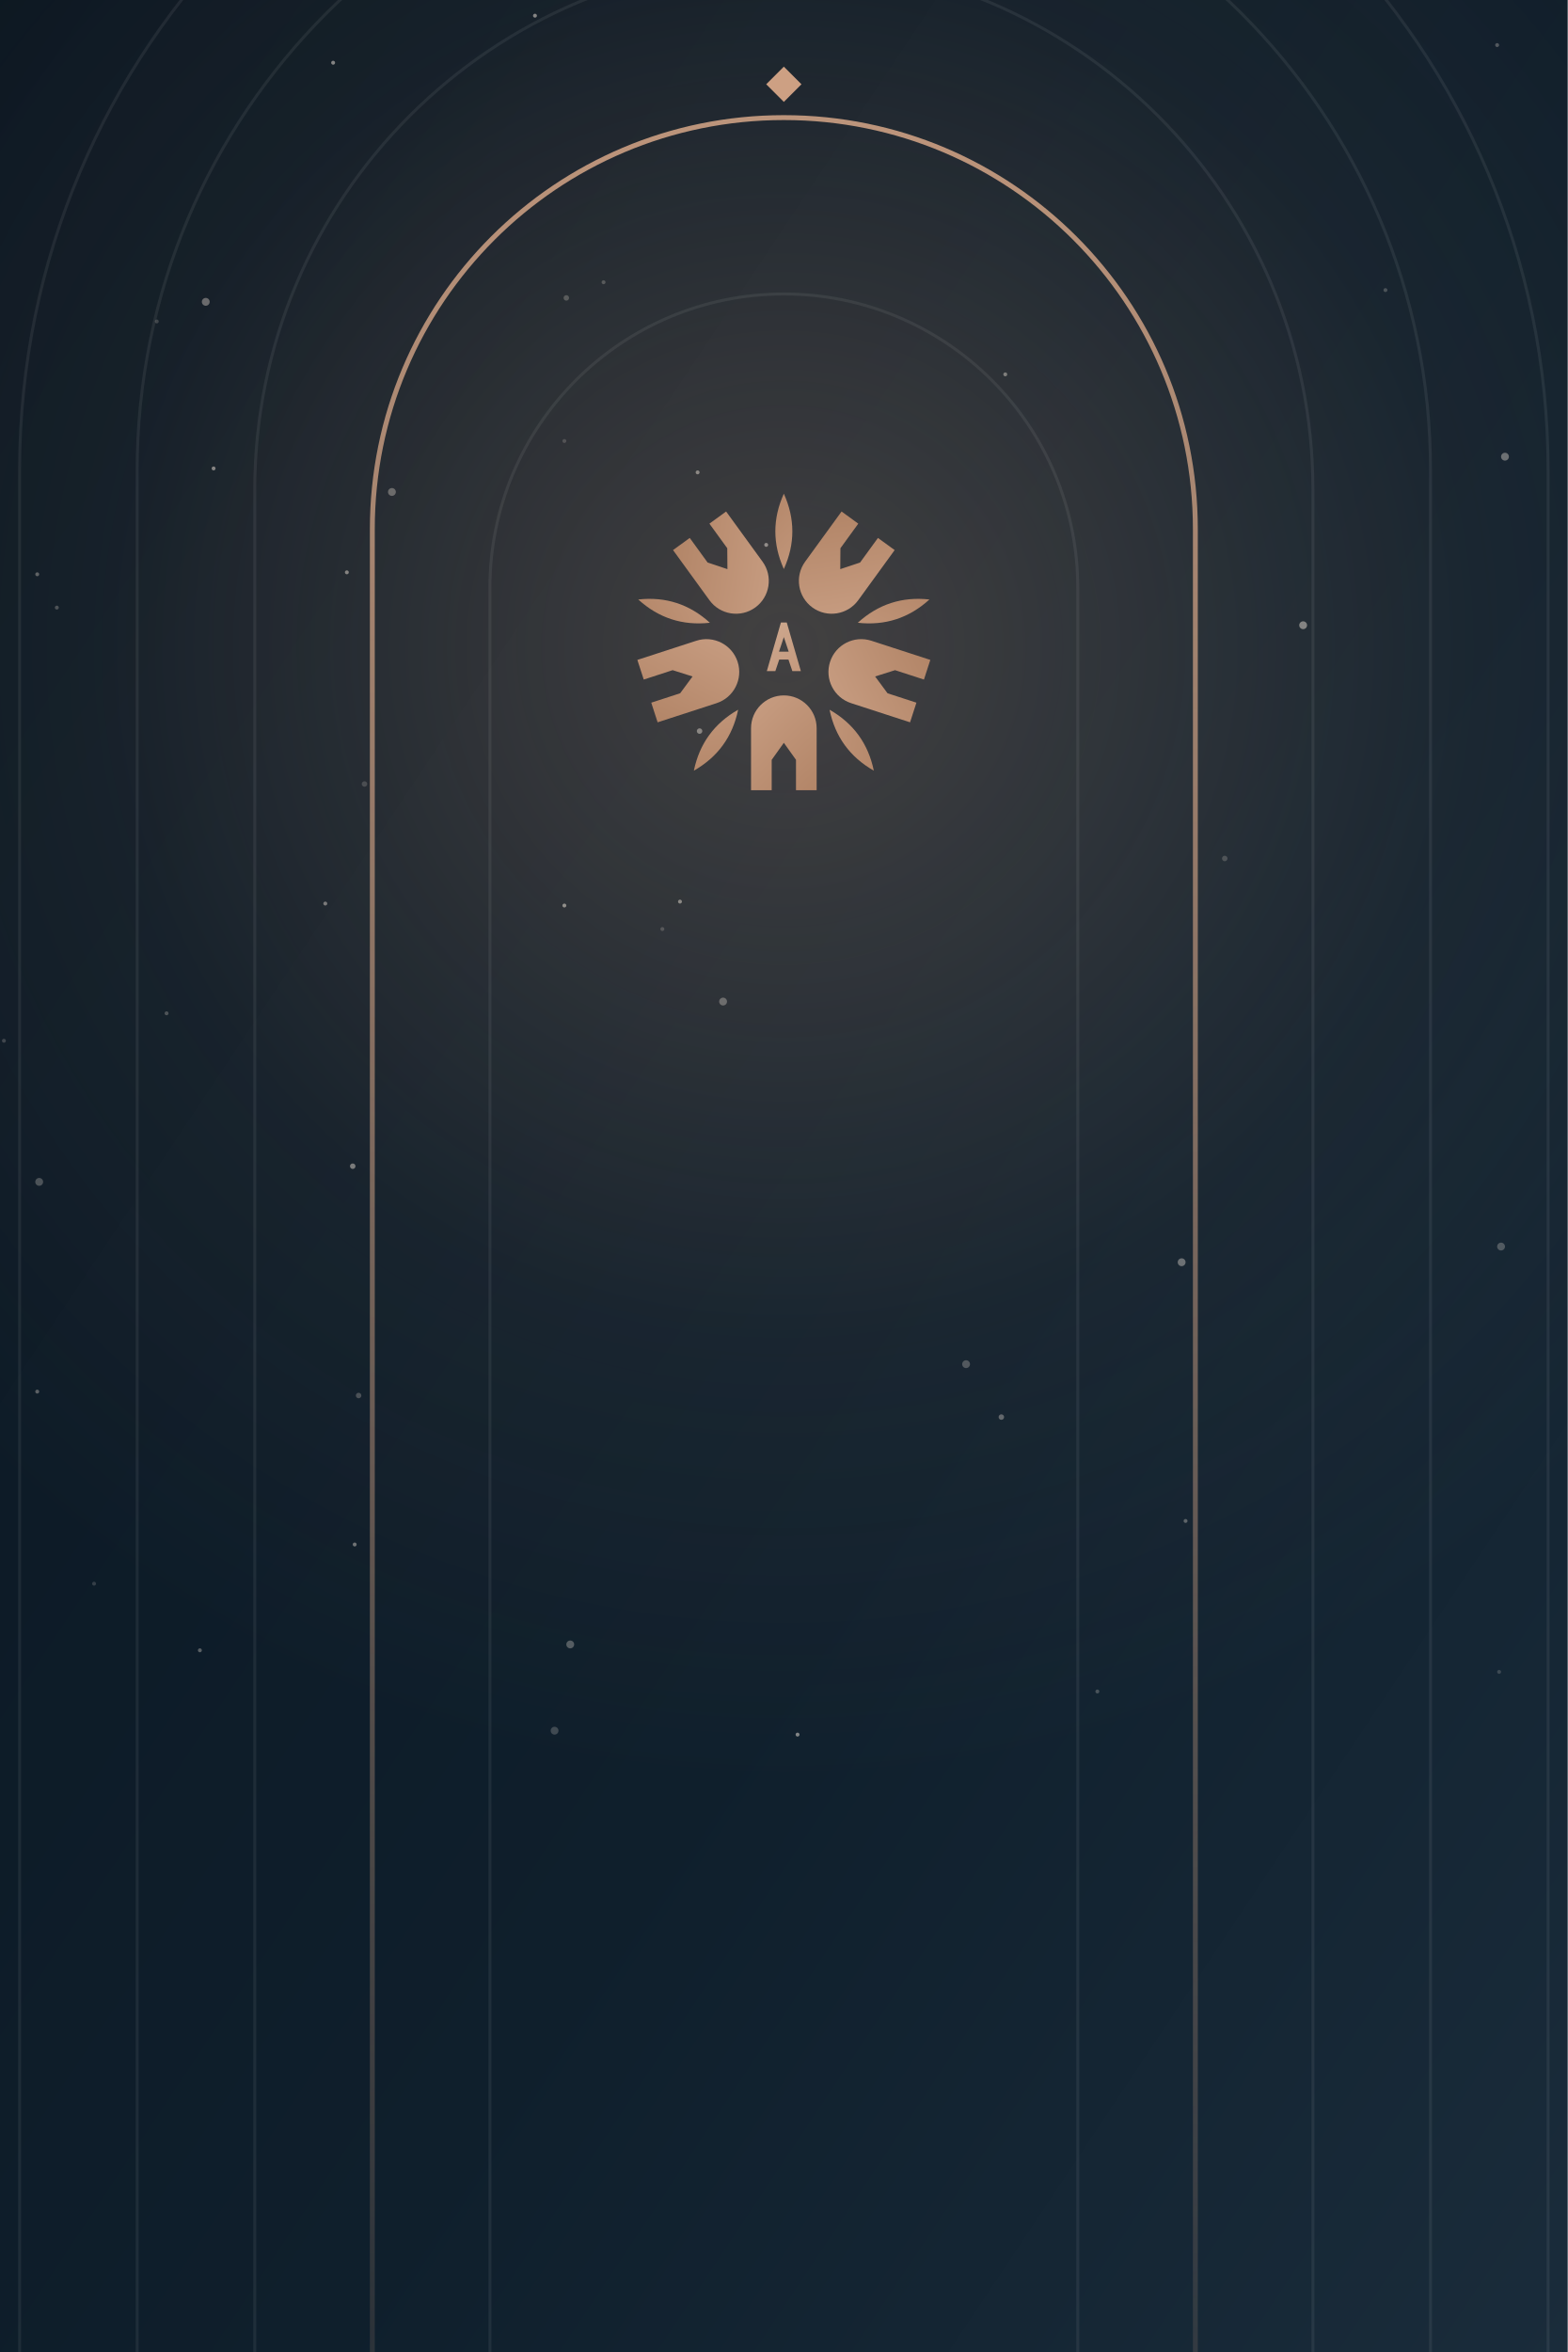
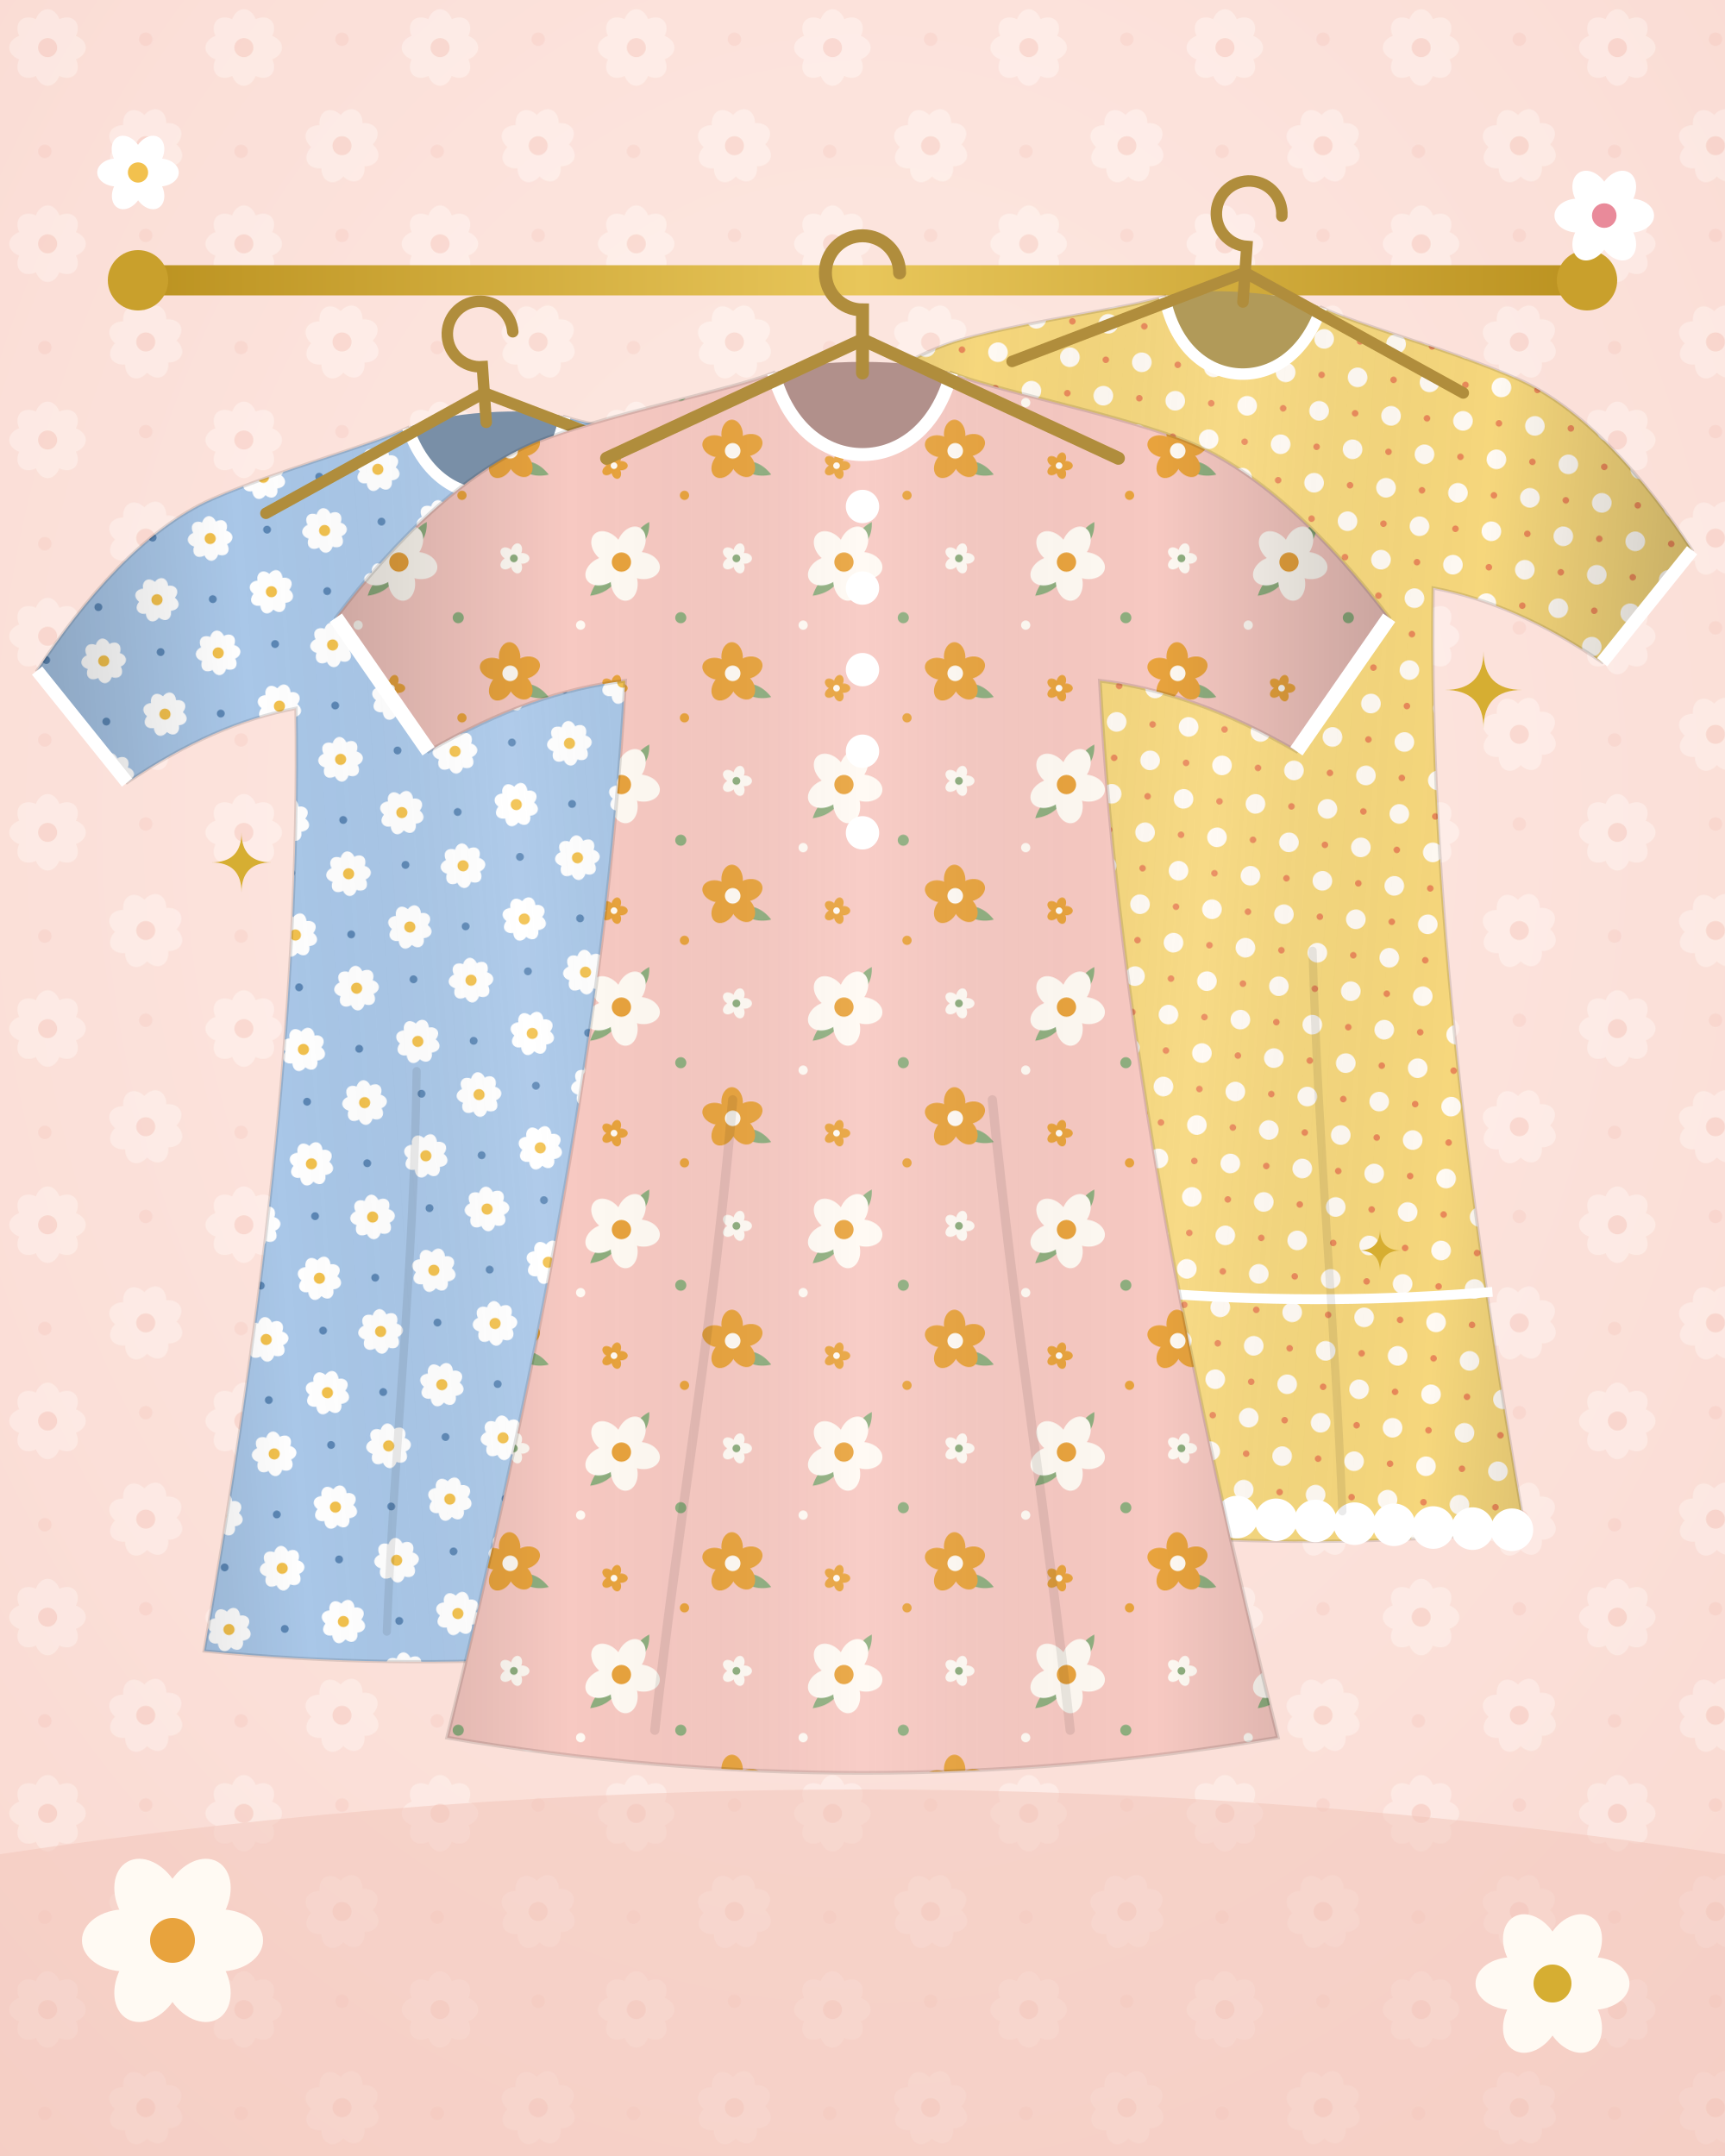
- <svg xmlns="http://www.w3.org/2000/svg" viewBox="0 0 800 1200" width="800" height="1200" preserveAspectRatio="xMidYMid slice">
+ <svg xmlns="http://www.w3.org/2000/svg" width="800" height="1000" viewBox="0 0 800 1000" preserveAspectRatio="xMidYMid slice">
  <defs>
-     <linearGradient id="bg" x1="0" y1="0" x2="1" y2="1">
-       <stop offset="0" stop-color="#0a1621" />
-       <stop offset=".6" stop-color="#0f1f2c" />
-       <stop offset="1" stop-color="#1a2c3b" />
+     <linearGradient id="shade" x1="0" x2="1">
+       <stop offset="0" stop-color="#000" stop-opacity=".16" />
+       <stop offset=".22" stop-color="#000" stop-opacity="0" />
+       <stop offset=".5" stop-color="#fff" stop-opacity=".08" />
+       <stop offset=".78" stop-color="#000" stop-opacity="0" />
+       <stop offset="1" stop-color="#000" stop-opacity=".18" />
    </linearGradient>
-     <radialGradient id="glow" cx=".5" cy=".5" r=".5">
-       <stop offset="0" stop-color="#cda083" stop-opacity=".28" />
-       <stop offset=".6" stop-color="#cda083" stop-opacity=".06" />
-       <stop offset="1" stop-color="#cda083" stop-opacity="0" />
+     <radialGradient id="bg" cx=".5" cy=".38" r=".8">
+       <stop offset="0" stop-color="#fff4ef" />
+       <stop offset=".6" stop-color="#fbe0d9" />
+       <stop offset="1" stop-color="#f6cfc6" />
    </radialGradient>
-     <linearGradient id="rg" x1="-120" y1="-120" x2="120" y2="125" gradientUnits="userSpaceOnUse">
-       <stop offset="0" stop-color="#f1dfcc" />
-       <stop offset=".55" stop-color="#cda083" />
-       <stop offset="1" stop-color="#a87655" />
+     <linearGradient id="gold" x1="0" x2="1">
+       <stop offset="0" stop-color="#bb9220" />
+       <stop offset=".5" stop-color="#e8c65a" />
+       <stop offset="1" stop-color="#bb9220" />
    </linearGradient>
-     <linearGradient id="fade" x1="0" y1="0" x2="0" y2="1">
-       <stop offset="0" stop-color="#cda083" stop-opacity=".9" />
-       <stop offset="1" stop-color="#cda083" stop-opacity=".15" />
-     </linearGradient>
+     <pattern id="wall" width="70" height="70" patternUnits="userSpaceOnUse" patternTransform="scale(1.3)">
+       <rect width="70" height="70" fill="#fbe0d9" />
+       <ellipse cx="24.1" cy="17.0" rx="6.5" ry="4.7" transform="rotate(0 24.1 17.0)" fill="#fff3ee" />
+       <ellipse cx="22.1" cy="22.1" rx="6.5" ry="4.7" transform="rotate(45 22.1 22.1)" fill="#fff3ee" />
+       <ellipse cx="17.0" cy="24.1" rx="6.5" ry="4.7" transform="rotate(90 17.0 24.1)" fill="#fff3ee" />
+       <ellipse cx="11.9" cy="22.1" rx="6.5" ry="4.7" transform="rotate(135 11.9 22.1)" fill="#fff3ee" />
+       <ellipse cx="9.8" cy="17.0" rx="6.5" ry="4.7" transform="rotate(180 9.8 17.0)" fill="#fff3ee" />
+       <ellipse cx="11.9" cy="11.9" rx="6.5" ry="4.7" transform="rotate(225 11.9 11.9)" fill="#fff3ee" />
+       <ellipse cx="17.0" cy="9.8" rx="6.5" ry="4.7" transform="rotate(270 17.0 9.8)" fill="#fff3ee" />
+       <ellipse cx="22.1" cy="11.9" rx="6.5" ry="4.7" transform="rotate(315 22.1 11.9)" fill="#fff3ee" />
+       <circle cx="17" cy="17" r="3.4" fill="#f7d0c7" />
+       <ellipse cx="58.7" cy="54.4" rx="6.5" ry="4.7" transform="rotate(20 58.7 54.4)" fill="#fff3ee" />
+       <ellipse cx="55.0" cy="58.5" rx="6.5" ry="4.7" transform="rotate(65 55.0 58.5)" fill="#fff3ee" />
+       <ellipse cx="49.6" cy="58.7" rx="6.5" ry="4.7" transform="rotate(110 49.6 58.7)" fill="#fff3ee" />
+       <ellipse cx="45.5" cy="55.0" rx="6.5" ry="4.7" transform="rotate(155 45.5 55.0)" fill="#fff3ee" />
+       <ellipse cx="45.3" cy="49.6" rx="6.5" ry="4.7" transform="rotate(200 45.3 49.6)" fill="#fff3ee" />
+       <ellipse cx="49.0" cy="45.5" rx="6.5" ry="4.7" transform="rotate(245 49.0 45.5)" fill="#fff3ee" />
+       <ellipse cx="54.4" cy="45.3" rx="6.5" ry="4.7" transform="rotate(290 54.4 45.3)" fill="#fff3ee" />
+       <ellipse cx="58.5" cy="49.0" rx="6.5" ry="4.7" transform="rotate(335 58.5 49.0)" fill="#fff3ee" />
+       <circle cx="52" cy="52" r="3.4" fill="#f7d0c7" />
+       <circle cx="52" cy="14" r="2.4" fill="#f7d0c7" />
+       <circle cx="16" cy="54" r="2.4" fill="#f7d0c7" />
+     </pattern>
+     <pattern id="pa" width="120" height="120" patternUnits="userSpaceOnUse" patternTransform="scale(1)">
+       <rect width="120" height="120" fill="#f7c9c2" />
+       <path d="M0 0Q11.0 -7.0 22 0Q11.0 7.0 0 0Z" fill="#8fae7f" transform="translate(30 34) rotate(140)" />
+       <path d="M0 0Q9.0 -5.8 18 0Q9.0 5.8 0 0Z" fill="#8fae7f" transform="translate(36 24) rotate(-60)" />
+       <ellipse cx="40.8" cy="31.9" rx="10.0" ry="7.2" transform="rotate(10 40.8 31.9)" fill="#fffaf3" />
+       <ellipse cx="31.5" cy="40.9" rx="10.0" ry="7.2" transform="rotate(82 31.5 40.9)" fill="#fffaf3" />
+       <ellipse cx="20.1" cy="34.8" rx="10.0" ry="7.2" transform="rotate(154 20.1 34.8)" fill="#fffaf3" />
+       <ellipse cx="22.4" cy="22.1" rx="10.0" ry="7.2" transform="rotate(226 22.4 22.1)" fill="#fffaf3" />
+       <ellipse cx="35.2" cy="20.3" rx="10.0" ry="7.2" transform="rotate(298 35.2 20.3)" fill="#fffaf3" />
+       <circle cx="30" cy="30" r="5.2" fill="#e8a33d" />
+       <path d="M0 0Q10.0 -6.4 20 0Q10.0 6.4 0 0Z" fill="#8fae7f" transform="translate(92 96) rotate(20)" />
+       <ellipse cx="98.3" cy="87.0" rx="8.0" ry="5.8" transform="rotate(-20 98.3 87.0)" fill="#e8a33d" />
+       <ellipse cx="95.4" cy="96.9" rx="8.0" ry="5.8" transform="rotate(52 95.4 96.9)" fill="#e8a33d" />
+       <ellipse cx="85.1" cy="97.3" rx="8.0" ry="5.8" transform="rotate(124 85.1 97.3)" fill="#e8a33d" />
+       <ellipse cx="81.5" cy="87.6" rx="8.0" ry="5.8" transform="rotate(196 81.5 87.6)" fill="#e8a33d" />
+       <ellipse cx="89.7" cy="81.2" rx="8.0" ry="5.8" transform="rotate(268 89.7 81.2)" fill="#e8a33d" />
+       <circle cx="90" cy="90" r="4.2" fill="#fffaf3" />
+       <ellipse cx="96.4" cy="28.0" rx="4.0" ry="2.9" transform="rotate(0 96.4 28.0)" fill="#fffaf3" />
+       <ellipse cx="93.4" cy="32.2" rx="4.0" ry="2.9" transform="rotate(72 93.4 32.2)" fill="#fffaf3" />
+       <ellipse cx="88.4" cy="30.6" rx="4.0" ry="2.9" transform="rotate(144 88.4 30.6)" fill="#fffaf3" />
+       <ellipse cx="88.4" cy="25.4" rx="4.0" ry="2.9" transform="rotate(216 88.4 25.4)" fill="#fffaf3" />
+       <ellipse cx="93.4" cy="23.8" rx="4.0" ry="2.9" transform="rotate(288 93.4 23.8)" fill="#fffaf3" />
+       <circle cx="92" cy="28" r="2.1" fill="#8fae7f" />
+       <ellipse cx="29.9" cy="98.0" rx="3.5" ry="2.5" transform="rotate(0 29.9 98.0)" fill="#e8a33d" />
+       <ellipse cx="27.2" cy="101.7" rx="3.5" ry="2.5" transform="rotate(72 27.2 101.7)" fill="#e8a33d" />
+       <ellipse cx="22.9" cy="100.3" rx="3.5" ry="2.5" transform="rotate(144 22.9 100.3)" fill="#e8a33d" />
+       <ellipse cx="22.9" cy="95.7" rx="3.5" ry="2.5" transform="rotate(216 22.9 95.7)" fill="#e8a33d" />
+       <ellipse cx="27.2" cy="94.3" rx="3.5" ry="2.5" transform="rotate(288 27.2 94.3)" fill="#e8a33d" />
+       <circle cx="26" cy="98" r="1.8" fill="#fffaf3" />
+       <circle cx="62" cy="60" r="3" fill="#8fae7f" />
+       <circle cx="8" cy="64" r="2.5" fill="#fffaf3" />
+       <circle cx="64" cy="114" r="2.5" fill="#e8a33d" />
+     </pattern>
+     <pattern id="pb" width="70" height="70" patternUnits="userSpaceOnUse" patternTransform="scale(1)">
+       <rect width="70" height="70" fill="#a9c7e8" />
+       <ellipse cx="24.1" cy="17.0" rx="6.5" ry="4.7" transform="rotate(0 24.1 17.0)" fill="#ffffff" />
+       <ellipse cx="22.1" cy="22.1" rx="6.5" ry="4.7" transform="rotate(45 22.1 22.1)" fill="#ffffff" />
+       <ellipse cx="17.0" cy="24.1" rx="6.5" ry="4.7" transform="rotate(90 17.0 24.1)" fill="#ffffff" />
+       <ellipse cx="11.9" cy="22.1" rx="6.5" ry="4.7" transform="rotate(135 11.9 22.1)" fill="#ffffff" />
+       <ellipse cx="9.8" cy="17.0" rx="6.5" ry="4.7" transform="rotate(180 9.8 17.0)" fill="#ffffff" />
+       <ellipse cx="11.9" cy="11.9" rx="6.5" ry="4.7" transform="rotate(225 11.9 11.9)" fill="#ffffff" />
+       <ellipse cx="17.0" cy="9.8" rx="6.5" ry="4.7" transform="rotate(270 17.0 9.8)" fill="#ffffff" />
+       <ellipse cx="22.1" cy="11.9" rx="6.5" ry="4.7" transform="rotate(315 22.1 11.9)" fill="#ffffff" />
+       <circle cx="17" cy="17" r="3.4" fill="#f2c14e" />
+       <ellipse cx="58.7" cy="54.4" rx="6.5" ry="4.7" transform="rotate(20 58.7 54.4)" fill="#ffffff" />
+       <ellipse cx="55.0" cy="58.5" rx="6.5" ry="4.7" transform="rotate(65 55.0 58.5)" fill="#ffffff" />
+       <ellipse cx="49.6" cy="58.7" rx="6.5" ry="4.7" transform="rotate(110 49.6 58.7)" fill="#ffffff" />
+       <ellipse cx="45.5" cy="55.0" rx="6.5" ry="4.7" transform="rotate(155 45.5 55.0)" fill="#ffffff" />
+       <ellipse cx="45.3" cy="49.6" rx="6.5" ry="4.7" transform="rotate(200 45.3 49.6)" fill="#ffffff" />
+       <ellipse cx="49.0" cy="45.5" rx="6.5" ry="4.7" transform="rotate(245 49.0 45.5)" fill="#ffffff" />
+       <ellipse cx="54.4" cy="45.3" rx="6.5" ry="4.7" transform="rotate(290 54.4 45.3)" fill="#ffffff" />
+       <ellipse cx="58.5" cy="49.0" rx="6.5" ry="4.7" transform="rotate(335 58.5 49.0)" fill="#ffffff" />
+       <circle cx="52" cy="52" r="3.4" fill="#f2c14e" />
+       <circle cx="52" cy="14" r="2.4" fill="#5c87b5" />
+       <circle cx="16" cy="54" r="2.4" fill="#5c87b5" />
+     </pattern>
+     <pattern id="pc" width="44" height="44" patternUnits="userSpaceOnUse" patternTransform="scale(1)">
+       <rect width="44" height="44" fill="#f6d77c" />
+       <circle cx="11" cy="11" r="6" fill="#fffaf3" />
+       <circle cx="33" cy="33" r="6" fill="#fffaf3" />
+       <circle cx="33" cy="11" r="2" fill="#e98a5a" />
+       <circle cx="11" cy="33" r="2" fill="#e98a5a" />
+     </pattern>
  </defs>
-   <rect width="800" height="1200" fill="url(#bg)" />
-   <ellipse cx="400" cy="330" rx="585.0" ry="585.0" fill="url(#glow)" />
-   <path d="M250.0 1200V300.0A150.0 150.0 0 0 1 550.0 300.0V1200" fill="none" stroke="#ffffff" stroke-opacity="0.07" stroke-width="1.5" />
-   <path d="M190.0 1200V270.0A210.0 210.0 0 0 1 610.0 270.0V1200" fill="none" stroke="url(#fade)" stroke-opacity="1" stroke-width="2.5" />
-   <path d="M130.0 1200V250.0A270.0 270.0 0 0 1 670.0 250.0V1200" fill="none" stroke="#ffffff" stroke-opacity="0.07" stroke-width="1.5" />
-   <path d="M70.0 1200V240.0A330.0 330.0 0 0 1 730.0 240.0V1200" fill="none" stroke="#ffffff" stroke-opacity="0.07" stroke-width="1.5" />
-   <path d="M10.0 1200V240.0A390.0 390.0 0 0 1 790.0 240.0V1200" fill="none" stroke="#ffffff" stroke-opacity="0.07" stroke-width="1.5" />
-   <path d="M400 34l9 9-9 9-9-9z" fill="#cda083" />
-   <g transform="translate(400 330) scale(0.62)" fill="url(#rg)" fill-opacity="0.95">
-     <path d="M-27 118V67a27 27 0 0 1 54 0v51H10V93L0 79l-10 14v25Z" transform="rotate(0)" />
-     <path d="M0 64Q14 95 0 126Q-14 95 0 64Z" transform="rotate(180)" />
-     <path d="M-27 118V67a27 27 0 0 1 54 0v51H10V93L0 79l-10 14v25Z" transform="rotate(72)" />
-     <path d="M0 64Q14 95 0 126Q-14 95 0 64Z" transform="rotate(252)" />
-     <path d="M-27 118V67a27 27 0 0 1 54 0v51H10V93L0 79l-10 14v25Z" transform="rotate(144)" />
-     <path d="M0 64Q14 95 0 126Q-14 95 0 64Z" transform="rotate(324)" />
-     <path d="M-27 118V67a27 27 0 0 1 54 0v51H10V93L0 79l-10 14v25Z" transform="rotate(216)" />
-     <path d="M0 64Q14 95 0 126Q-14 95 0 64Z" transform="rotate(396)" />
-     <path d="M-27 118V67a27 27 0 0 1 54 0v51H10V93L0 79l-10 14v25Z" transform="rotate(288)" />
-     <path d="M0 64Q14 95 0 126Q-14 95 0 64Z" transform="rotate(468)" />
-     <path d="M-14 20h7l3.2-9.5h7.6L7 20h7L2.4-20h-4.8ZM-4 4 0-8l4 12Z" fill-rule="evenodd" />
+   <rect width="800" height="1000" fill="url(#bg)" />
+   <rect width="800" height="1000" fill="url(#wall)" opacity=".55" />
+   <path d="M0 860.0Q400.0 800.0 800 860.0V1000H0Z" fill="#f3c7bb" opacity=".55" />
+   <rect x="64.0" y="123.0" width="672.0" height="14" rx="7" fill="url(#gold)" />
+   <circle cx="64.0" cy="130.0" r="14" fill="#c9a02c" />
+   <circle cx="736.0" cy="130.0" r="14" fill="#c9a02c" />
+   <g transform="translate(224.0 40.32) rotate(-4 400 120) scale(0.76) translate(-400 0)">
+     <path d="M352 168C330 177 272 188 230 203C188 218 148 258 116 300L166 372C204 350 238 338 272 334C262 520 222 718 176 904Q400 942 624 904C578 718 538 520 528 334C562 338 596 350 634 372L684 300C652 258 612 218 570 203C528 188 470 177 448 168C440 198 420 212 400 212C380 212 360 198 352 168Z" fill="url(#pb)" />
+     <path d="M352 168C330 177 272 188 230 203C188 218 148 258 116 300L166 372C204 350 238 338 272 334C262 520 222 718 176 904Q400 942 624 904C578 718 538 520 528 334C562 338 596 350 634 372L684 300C652 258 612 218 570 203C528 188 470 177 448 168C440 198 420 212 400 212C380 212 360 198 352 168Z" fill="url(#shade)" />
+     <path d="M352 168C330 177 272 188 230 203C188 218 148 258 116 300L166 372C204 350 238 338 272 334C262 520 222 718 176 904Q400 942 624 904C578 718 538 520 528 334C562 338 596 350 634 372L684 300C652 258 612 218 570 203C528 188 470 177 448 168C440 198 420 212 400 212C380 212 360 198 352 168Z" fill="none" stroke="#000" stroke-opacity=".12" stroke-width="2" />
+     <path d="M352 168C360 198 380 212 400 212C420 212 440 198 448 168C428 160 372 160 352 168Z" fill="#798fa7" />
+     <path d="M352 168C360 198 380 212 400 212C420 212 440 198 448 168" fill="none" stroke="#fff" stroke-width="7" />
+     <path d="M116 300 166 372M684 300 634 372" stroke="#fff" stroke-width="8" />
+     <g fill="none" stroke="#000" stroke-opacity=".08" stroke-width="5" stroke-linecap="round">
+       <path d="M330 560C320 680 300 790 288 900" />
+       <path d="M470 560C482 680 500 790 512 900" />
+     </g>
+     <g fill="none" stroke="#b08d3c" stroke-width="7" stroke-linecap="round">
+       <path d="M400 168v-34a20 20 0 1 1 20-20" />
+       <path d="M262 214 400 150l138 64" />
+     </g>
  </g>
-   <circle cx="765" cy="853" r="1" fill="#f5eadf" fill-opacity="0.18" />
-   <circle cx="289" cy="152" r="1.4" fill="#f5eadf" fill-opacity="0.24" />
-   <circle cx="170" cy="32" r="1" fill="#f5eadf" fill-opacity="0.50" />
-   <circle cx="511" cy="723" r="1.4" fill="#f5eadf" fill-opacity="0.34" />
-   <circle cx="356" cy="241" r="1" fill="#f5eadf" fill-opacity="0.45" />
-   <circle cx="291" cy="839" r="2" fill="#f5eadf" fill-opacity="0.30" />
-   <circle cx="707" cy="148" r="1" fill="#f5eadf" fill-opacity="0.23" />
-   <circle cx="19" cy="293" r="1" fill="#f5eadf" fill-opacity="0.33" />
-   <circle cx="288" cy="462" r="1" fill="#f5eadf" fill-opacity="0.50" />
-   <circle cx="357" cy="373" r="1.4" fill="#f5eadf" fill-opacity="0.43" />
-   <circle cx="283" cy="883" r="2" fill="#f5eadf" fill-opacity="0.21" />
-   <circle cx="603" cy="644" r="2" fill="#f5eadf" fill-opacity="0.38" />
-   <circle cx="200" cy="251" r="2" fill="#f5eadf" fill-opacity="0.33" />
-   <circle cx="665" cy="319" r="2" fill="#f5eadf" fill-opacity="0.46" />
-   <circle cx="369" cy="511" r="2" fill="#f5eadf" fill-opacity="0.32" />
-   <circle cx="177" cy="292" r="1" fill="#f5eadf" fill-opacity="0.46" />
-   <circle cx="493" cy="696" r="2" fill="#f5eadf" fill-opacity="0.26" />
-   <circle cx="766" cy="636" r="2" fill="#f5eadf" fill-opacity="0.26" />
-   <circle cx="166" cy="461" r="1" fill="#f5eadf" fill-opacity="0.42" />
-   <circle cx="273" cy="8" r="1" fill="#f5eadf" fill-opacity="0.50" />
-   <circle cx="85" cy="517" r="1" fill="#f5eadf" fill-opacity="0.25" />
-   <circle cx="181" cy="788" r="1" fill="#f5eadf" fill-opacity="0.41" />
-   <circle cx="109" cy="239" r="1" fill="#f5eadf" fill-opacity="0.48" />
-   <circle cx="48" cy="808" r="1" fill="#f5eadf" fill-opacity="0.17" />
-   <circle cx="288" cy="225" r="1" fill="#f5eadf" fill-opacity="0.18" />
-   <circle cx="764" cy="23" r="1" fill="#f5eadf" fill-opacity="0.28" />
-   <circle cx="102" cy="842" r="1" fill="#f5eadf" fill-opacity="0.33" />
-   <circle cx="2" cy="531" r="1" fill="#f5eadf" fill-opacity="0.20" />
-   <circle cx="29" cy="310" r="1" fill="#f5eadf" fill-opacity="0.25" />
-   <circle cx="391" cy="278" r="1" fill="#f5eadf" fill-opacity="0.47" />
-   <circle cx="605" cy="776" r="1" fill="#f5eadf" fill-opacity="0.32" />
-   <circle cx="180" cy="595" r="1.4" fill="#f5eadf" fill-opacity="0.44" />
-   <circle cx="19" cy="710" r="1" fill="#f5eadf" fill-opacity="0.33" />
-   <circle cx="625" cy="438" r="1.4" fill="#f5eadf" fill-opacity="0.20" />
-   <circle cx="768" cy="233" r="2" fill="#f5eadf" fill-opacity="0.38" />
-   <circle cx="560" cy="863" r="1" fill="#f5eadf" fill-opacity="0.24" />
-   <circle cx="105" cy="154" r="2" fill="#f5eadf" fill-opacity="0.37" />
-   <circle cx="407" cy="885" r="1" fill="#f5eadf" fill-opacity="0.50" />
-   <circle cx="186" cy="400" r="1.4" fill="#f5eadf" fill-opacity="0.18" />
-   <circle cx="183" cy="712" r="1.4" fill="#f5eadf" fill-opacity="0.24" />
-   <circle cx="338" cy="474" r="1" fill="#f5eadf" fill-opacity="0.20" />
-   <circle cx="308" cy="144" r="1" fill="#f5eadf" fill-opacity="0.23" />
-   <circle cx="80" cy="164" r="1" fill="#f5eadf" fill-opacity="0.19" />
-   <circle cx="20" cy="603" r="2" fill="#f5eadf" fill-opacity="0.26" />
-   <circle cx="513" cy="191" r="1" fill="#f5eadf" fill-opacity="0.41" />
-   <circle cx="347" cy="460" r="1" fill="#f5eadf" fill-opacity="0.46" />
+   <g transform="translate(576.0 40.32) rotate(4 400 120) scale(0.76) translate(-400 0)">
+     <path d="M352 168C330 177 272 188 230 203C188 218 148 258 116 300L166 372C204 350 238 338 272 334C262 520 222 718 176 904Q400 942 624 904C578 718 538 520 528 334C562 338 596 350 634 372L684 300C652 258 612 218 570 203C528 188 470 177 448 168C440 198 420 212 400 212C380 212 360 198 352 168Z" fill="url(#pc)" />
+     <path d="M352 168C330 177 272 188 230 203C188 218 148 258 116 300L166 372C204 350 238 338 272 334C262 520 222 718 176 904Q400 942 624 904C578 718 538 520 528 334C562 338 596 350 634 372L684 300C652 258 612 218 570 203C528 188 470 177 448 168C440 198 420 212 400 212C380 212 360 198 352 168Z" fill="url(#shade)" />
+     <path d="M352 168C330 177 272 188 230 203C188 218 148 258 116 300L166 372C204 350 238 338 272 334C262 520 222 718 176 904Q400 942 624 904C578 718 538 520 528 334C562 338 596 350 634 372L684 300C652 258 612 218 570 203C528 188 470 177 448 168C440 198 420 212 400 212C380 212 360 198 352 168Z" fill="none" stroke="#000" stroke-opacity=".12" stroke-width="2" />
+     <path d="M352 168C360 198 380 212 400 212C420 212 440 198 448 168C428 160 372 160 352 168Z" fill="#b19a59" />
+     <path d="M352 168C360 198 380 212 400 212C420 212 440 198 448 168" fill="none" stroke="#fff" stroke-width="7" />
+     <path d="M116 300 166 372M684 300 634 372" stroke="#fff" stroke-width="8" />
+     <path d="M206 760Q400 790 594 760" fill="none" stroke="#fff" stroke-width="6" />
+     <circle cx="184" cy="904" r="13" fill="#fff" />
+     <circle cx="208" cy="905" r="13" fill="#fff" />
+     <circle cx="232" cy="906" r="13" fill="#fff" />
+     <circle cx="256" cy="906" r="13" fill="#fff" />
+     <circle cx="280" cy="907" r="13" fill="#fff" />
+     <circle cx="304" cy="907" r="13" fill="#fff" />
+     <circle cx="328" cy="908" r="13" fill="#fff" />
+     <circle cx="352" cy="908" r="13" fill="#fff" />
+     <circle cx="376" cy="908" r="13" fill="#fff" />
+     <circle cx="400" cy="908" r="13" fill="#fff" />
+     <circle cx="424" cy="908" r="13" fill="#fff" />
+     <circle cx="448" cy="908" r="13" fill="#fff" />
+     <circle cx="472" cy="908" r="13" fill="#fff" />
+     <circle cx="496" cy="907" r="13" fill="#fff" />
+     <circle cx="520" cy="907" r="13" fill="#fff" />
+     <circle cx="544" cy="906" r="13" fill="#fff" />
+     <circle cx="568" cy="906" r="13" fill="#fff" />
+     <circle cx="592" cy="905" r="13" fill="#fff" />
+     <circle cx="616" cy="904" r="13" fill="#fff" />
+     <g fill="none" stroke="#000" stroke-opacity=".08" stroke-width="5" stroke-linecap="round">
+       <path d="M330 560C320 680 300 790 288 900" />
+       <path d="M470 560C482 680 500 790 512 900" />
+     </g>
+     <g fill="none" stroke="#b08d3c" stroke-width="7" stroke-linecap="round">
+       <path d="M400 168v-34a20 20 0 1 1 20-20" />
+       <path d="M262 214 400 150l138 64" />
+     </g>
+   </g>
+   <g transform="translate(400.0 28.52) rotate(0 400 120) scale(0.86) translate(-400 0)">
+     <path d="M352 168C330 177 272 188 230 203C188 218 148 258 116 300L166 372C204 350 238 338 272 334C262 520 222 718 176 904Q400 942 624 904C578 718 538 520 528 334C562 338 596 350 634 372L684 300C652 258 612 218 570 203C528 188 470 177 448 168C440 198 420 212 400 212C380 212 360 198 352 168Z" fill="url(#pa)" />
+     <path d="M352 168C330 177 272 188 230 203C188 218 148 258 116 300L166 372C204 350 238 338 272 334C262 520 222 718 176 904Q400 942 624 904C578 718 538 520 528 334C562 338 596 350 634 372L684 300C652 258 612 218 570 203C528 188 470 177 448 168C440 198 420 212 400 212C380 212 360 198 352 168Z" fill="url(#shade)" />
+     <path d="M352 168C330 177 272 188 230 203C188 218 148 258 116 300L166 372C204 350 238 338 272 334C262 520 222 718 176 904Q400 942 624 904C578 718 538 520 528 334C562 338 596 350 634 372L684 300C652 258 612 218 570 203C528 188 470 177 448 168C440 198 420 212 400 212C380 212 360 198 352 168Z" fill="none" stroke="#000" stroke-opacity=".12" stroke-width="2" />
+     <path d="M352 168C360 198 380 212 400 212C420 212 440 198 448 168C428 160 372 160 352 168Z" fill="#b1908b" />
+     <path d="M352 168C360 198 380 212 400 212C420 212 440 198 448 168" fill="none" stroke="#fff" stroke-width="7" />
+     <path d="M116 300 166 372M684 300 634 372" stroke="#fff" stroke-width="8" />
+     <circle cx="400" cy="240" r="9" fill="#fff" />
+     <circle cx="400" cy="284" r="9" fill="#fff" />
+     <circle cx="400" cy="328" r="9" fill="#fff" />
+     <circle cx="400" cy="372" r="9" fill="#fff" />
+     <circle cx="400" cy="416" r="9" fill="#fff" />
+     <g fill="none" stroke="#000" stroke-opacity=".08" stroke-width="5" stroke-linecap="round">
+       <path d="M330 560C320 680 300 790 288 900" />
+       <path d="M470 560C482 680 500 790 512 900" />
+     </g>
+     <g fill="none" stroke="#b08d3c" stroke-width="7" stroke-linecap="round">
+       <path d="M400 168v-34a20 20 0 1 1 20-20" />
+       <path d="M262 214 400 150l138 64" />
+     </g>
+   </g>
+   <ellipse cx="102.0" cy="900.0" rx="20.0" ry="14.4" transform="rotate(0 102.0 900.0)" fill="#fffaf3" />
+   <ellipse cx="91.0" cy="919.1" rx="20.0" ry="14.4" transform="rotate(60 91.0 919.1)" fill="#fffaf3" />
+   <ellipse cx="69.0" cy="919.1" rx="20.0" ry="14.4" transform="rotate(120 69.0 919.1)" fill="#fffaf3" />
+   <ellipse cx="58.0" cy="900.0" rx="20.0" ry="14.4" transform="rotate(180 58.0 900.0)" fill="#fffaf3" />
+   <ellipse cx="69.0" cy="880.9" rx="20.0" ry="14.4" transform="rotate(240 69.0 880.9)" fill="#fffaf3" />
+   <ellipse cx="91.0" cy="880.9" rx="20.0" ry="14.4" transform="rotate(300 91.0 880.9)" fill="#fffaf3" />
+   <circle cx="80.0" cy="900.0" r="10.4" fill="#e8a33d" />
+   <ellipse cx="738.7" cy="920.0" rx="17.0" ry="12.2" transform="rotate(0 738.7 920.0)" fill="#fffaf3" />
+   <ellipse cx="729.4" cy="936.2" rx="17.0" ry="12.2" transform="rotate(60 729.4 936.2)" fill="#fffaf3" />
+   <ellipse cx="710.6" cy="936.2" rx="17.0" ry="12.2" transform="rotate(120 710.6 936.2)" fill="#fffaf3" />
+   <ellipse cx="701.3" cy="920.0" rx="17.0" ry="12.2" transform="rotate(180 701.3 920.0)" fill="#fffaf3" />
+   <ellipse cx="710.6" cy="903.8" rx="17.0" ry="12.2" transform="rotate(240 710.6 903.8)" fill="#fffaf3" />
+   <ellipse cx="729.4" cy="903.8" rx="17.0" ry="12.2" transform="rotate(300 729.4 903.8)" fill="#fffaf3" />
+   <circle cx="720.0" cy="920.0" r="8.8" fill="#d6ae32" />
+   <ellipse cx="73.9" cy="80.0" rx="9.0" ry="6.5" transform="rotate(0 73.9 80.0)" fill="#fff" />
+   <ellipse cx="69.0" cy="88.6" rx="9.0" ry="6.5" transform="rotate(60 69.0 88.6)" fill="#fff" />
+   <ellipse cx="59.1" cy="88.6" rx="9.0" ry="6.5" transform="rotate(120 59.1 88.6)" fill="#fff" />
+   <ellipse cx="54.1" cy="80.0" rx="9.0" ry="6.5" transform="rotate(180 54.1 80.0)" fill="#fff" />
+   <ellipse cx="59.0" cy="71.4" rx="9.0" ry="6.5" transform="rotate(240 59.0 71.4)" fill="#fff" />
+   <ellipse cx="69.0" cy="71.4" rx="9.0" ry="6.5" transform="rotate(300 69.0 71.4)" fill="#fff" />
+   <circle cx="64.0" cy="80.0" r="4.7" fill="#f2c14e" />
+   <ellipse cx="756.1" cy="100.0" rx="11.0" ry="7.9" transform="rotate(0 756.1 100.0)" fill="#fff" />
+   <ellipse cx="750.0" cy="110.5" rx="11.0" ry="7.9" transform="rotate(60 750.0 110.5)" fill="#fff" />
+   <ellipse cx="738.0" cy="110.5" rx="11.0" ry="7.9" transform="rotate(120 738.0 110.5)" fill="#fff" />
+   <ellipse cx="731.9" cy="100.0" rx="11.0" ry="7.9" transform="rotate(180 731.9 100.0)" fill="#fff" />
+   <ellipse cx="738.0" cy="89.5" rx="11.0" ry="7.9" transform="rotate(240 738.0 89.5)" fill="#fff" />
+   <ellipse cx="750.0" cy="89.5" rx="11.0" ry="7.9" transform="rotate(300 750.0 89.5)" fill="#fff" />
+   <circle cx="744.0" cy="100.0" r="5.7" fill="#e98a9a" />
+   <path d="M688.0 302.0Q688.0 320.0 706.0 320.0Q688.0 320.0 688.0 338.0Q688.0 320.0 670.0 320.0Q688.0 320.0 688.0 302.0Z" fill="#d6ae32" />
+   <path d="M112 386.0Q112 400.0 126 400.0Q112 400.0 112 414.0Q112 400.0 98 400.0Q112 400.0 112 386.0Z" fill="#d6ae32" />
+   <path d="M640.0 570.0Q640.0 580.0 650.0 580.0Q640.0 580.0 640.0 590.0Q640.0 580.0 630.0 580.0Q640.0 580.0 640.0 570.0Z" fill="#d6ae32" />
</svg>
